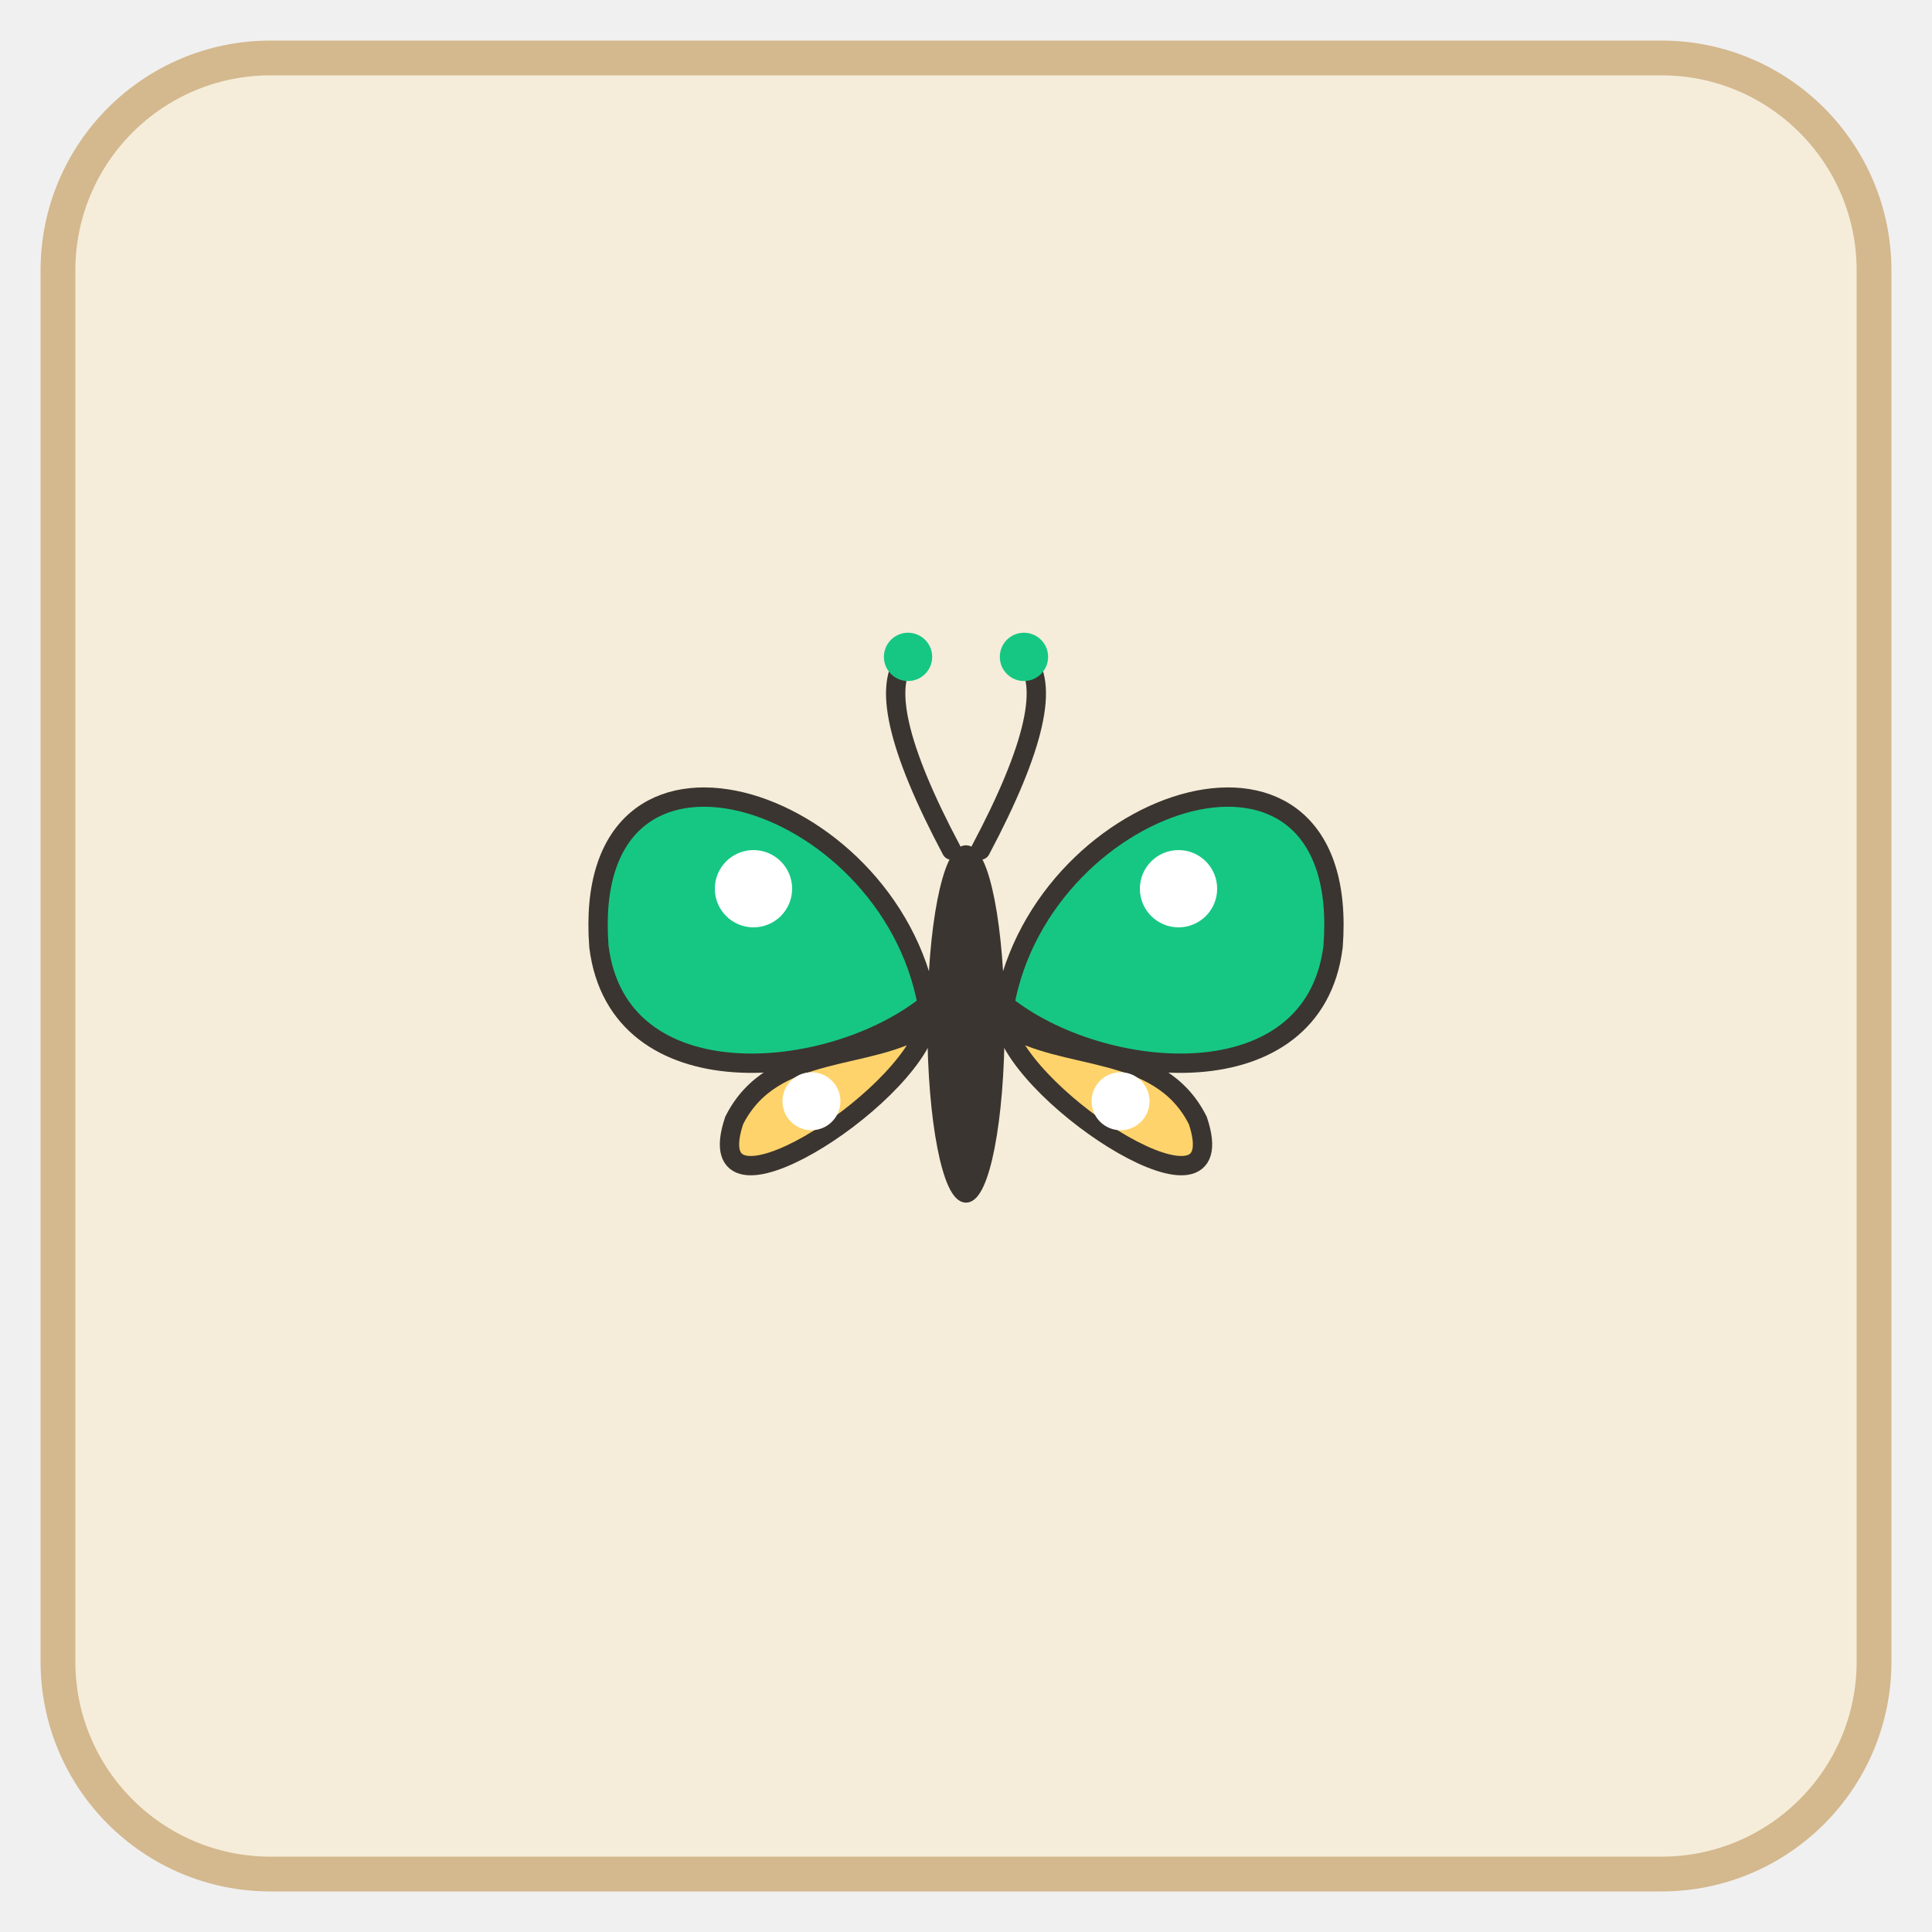
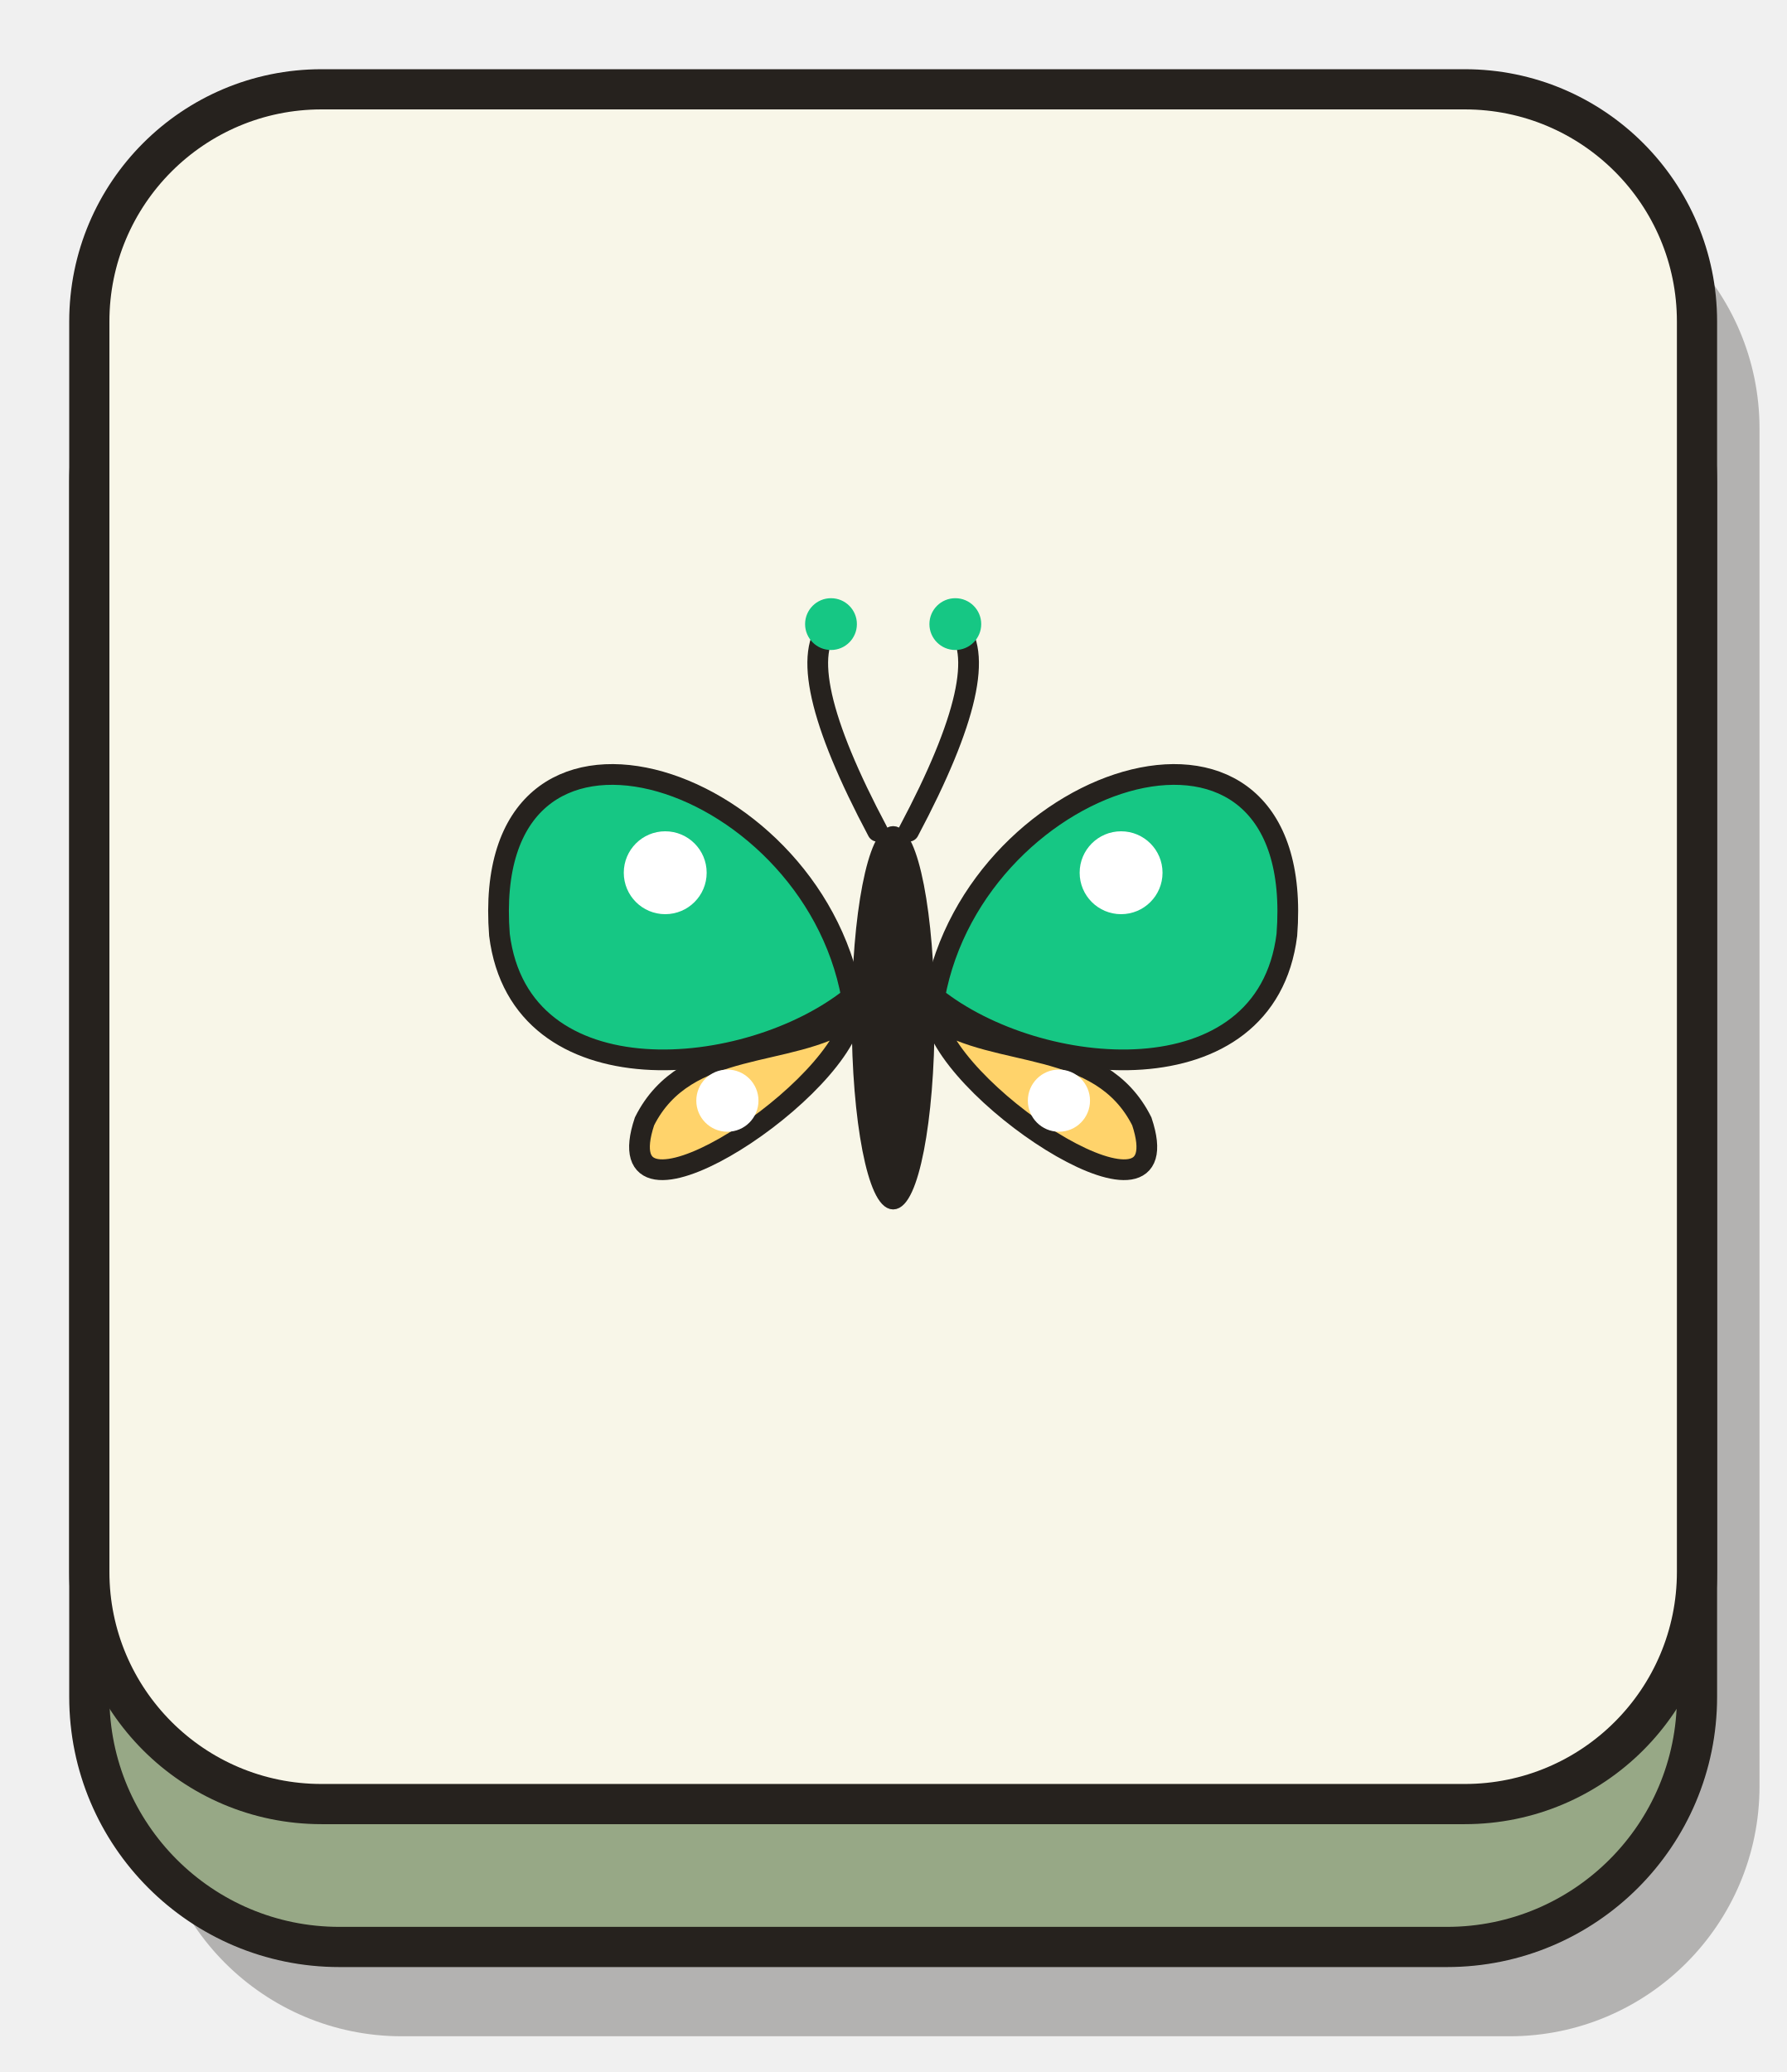
- <svg xmlns="http://www.w3.org/2000/svg" viewBox="0 0 200 200" width="200" height="200">
-   <rect x="6" y="6" width="188" height="188" rx="22" ry="22" fill="#F5EDD9" stroke="#D4B88E" stroke-width="3.6" />
-   <g transform="translate(0, 0)">
-     <path d="M96,104              C92,82 60,72 62,98              C64,114 86,112 96,104              Z" fill="#16C784" stroke="#3A3530" stroke-width="2" />
-     <path d="M104,104              C108,82 140,72 138,98              C136,114 114,112 104,104              Z" fill="#16C784" stroke="#3A3530" stroke-width="2" />
-     <path d="M96,106              C94,114 72,128 76,116              C80,108 90,110 96,106              Z" fill="#FFD36B" stroke="#3A3530" stroke-width="2" />
-     <path d="M104,106              C106,114 128,128 124,116              C120,108 110,110 104,106              Z" fill="#FFD36B" stroke="#3A3530" stroke-width="2" />
+ <svg xmlns="http://www.w3.org/2000/svg" viewBox="0 0 200 232" width="200" height="232">
+   <rect x="17" y="20" width="180" height="208" rx="28" ry="28" fill="#26221E" opacity="0.30" />
+   <rect x="10" y="26" width="180" height="192" rx="28" ry="28" fill="#97A886" stroke="#26221E" stroke-width="4.5" />
+   <rect x="10" y="10" width="180" height="192" rx="26" ry="26" fill="#F8F6E8" stroke="#26221E" stroke-width="4.5" />
+   <g transform="translate(100, 107) scale(1.16) translate(-100, -100)">
+     <path d="M96,104              C92,82 60,72 62,98              C64,114 86,112 96,104              Z" fill="#16C784" stroke="#26221E" stroke-width="2" />
+     <path d="M104,104              C108,82 140,72 138,98              C136,114 114,112 104,104              Z" fill="#16C784" stroke="#26221E" stroke-width="2" />
+     <path d="M96,106              C94,114 72,128 76,116              C80,108 90,110 96,106              Z" fill="#FFD36B" stroke="#26221E" stroke-width="2" />
+     <path d="M104,106              C106,114 128,128 124,116              C120,108 110,110 104,106              Z" fill="#FFD36B" stroke="#26221E" stroke-width="2" />
    <circle cx="78" cy="92" r="4" fill="#FFFFFF" />
    <circle cx="122" cy="92" r="4" fill="#FFFFFF" />
    <circle cx="84" cy="114" r="3" fill="#FFFFFF" />
    <circle cx="116" cy="114" r="3" fill="#FFFFFF" />
-     <ellipse cx="100" cy="106" rx="3.5" ry="18" fill="#3A3530" stroke="#3A3530" stroke-width="1" />
-     <path d="M98.5,88 Q90,72 94,68" fill="none" stroke="#3A3530" stroke-width="2" stroke-linecap="round" />
-     <path d="M101.5,88 Q110,72 106,68" fill="none" stroke="#3A3530" stroke-width="2" stroke-linecap="round" />
+     <ellipse cx="100" cy="106" rx="3.5" ry="18" fill="#26221E" stroke="#26221E" stroke-width="1" />
+     <path d="M98.5,88 Q90,72 94,68" fill="none" stroke="#26221E" stroke-width="2" stroke-linecap="round" />
+     <path d="M101.5,88 Q110,72 106,68" fill="none" stroke="#26221E" stroke-width="2" stroke-linecap="round" />
    <circle cx="94" cy="68" r="2.5" fill="#16C784" />
    <circle cx="106" cy="68" r="2.5" fill="#16C784" />
  </g>
</svg>
